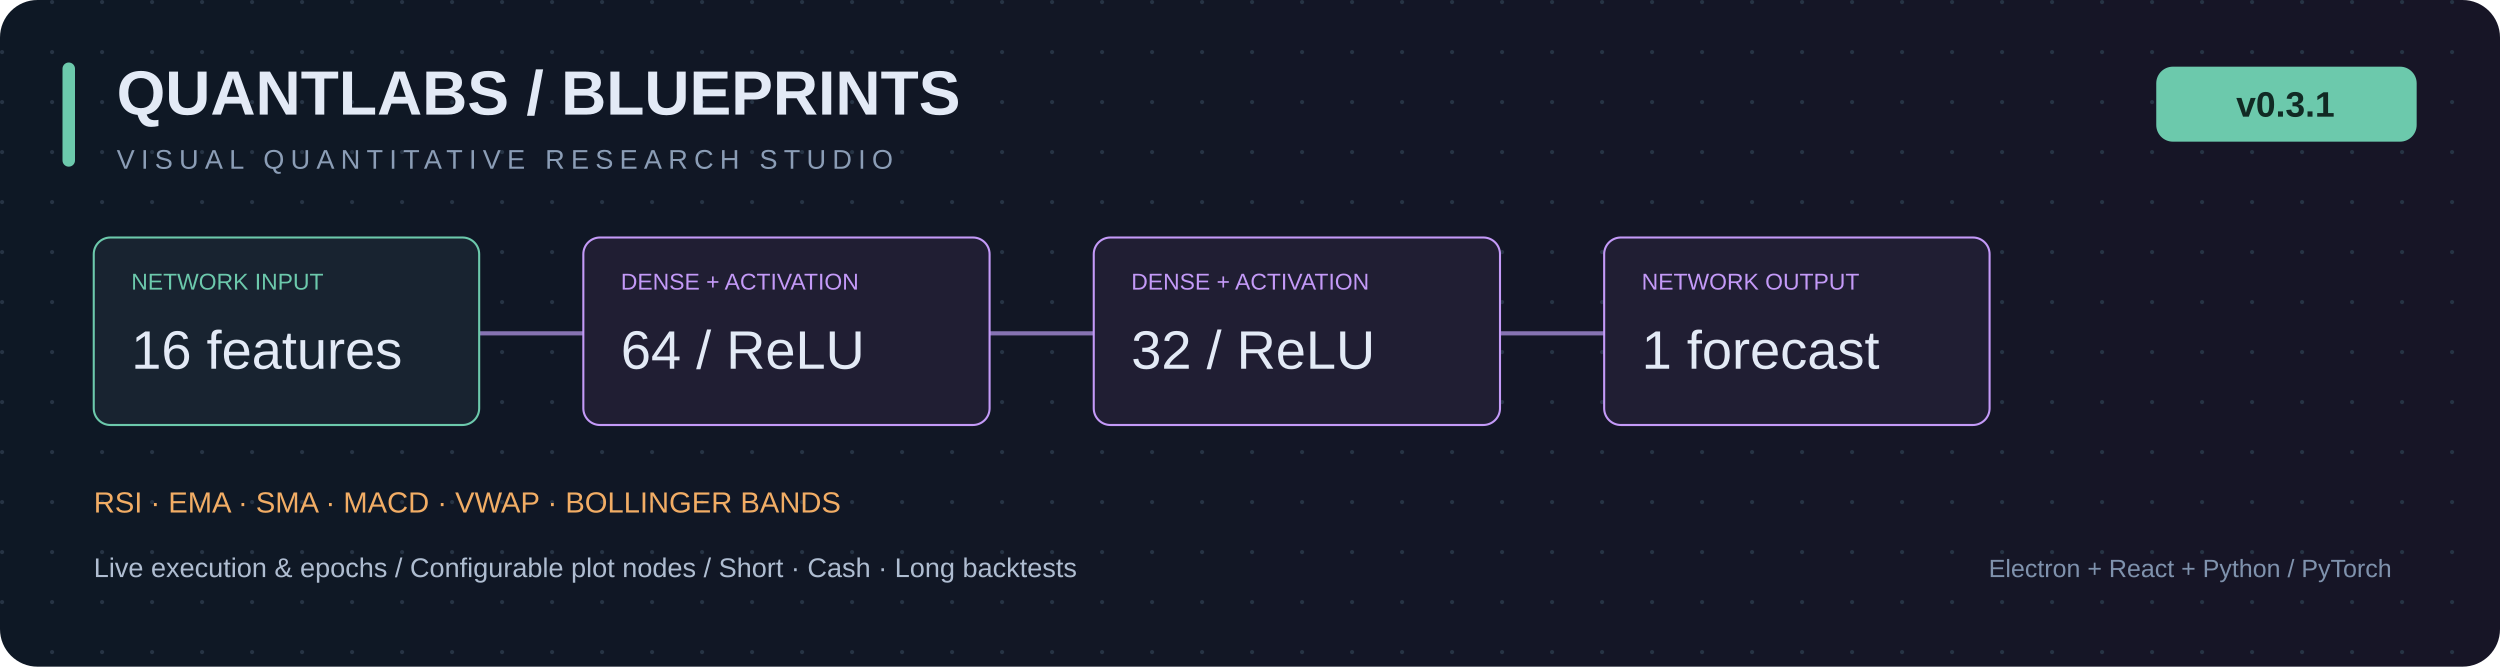
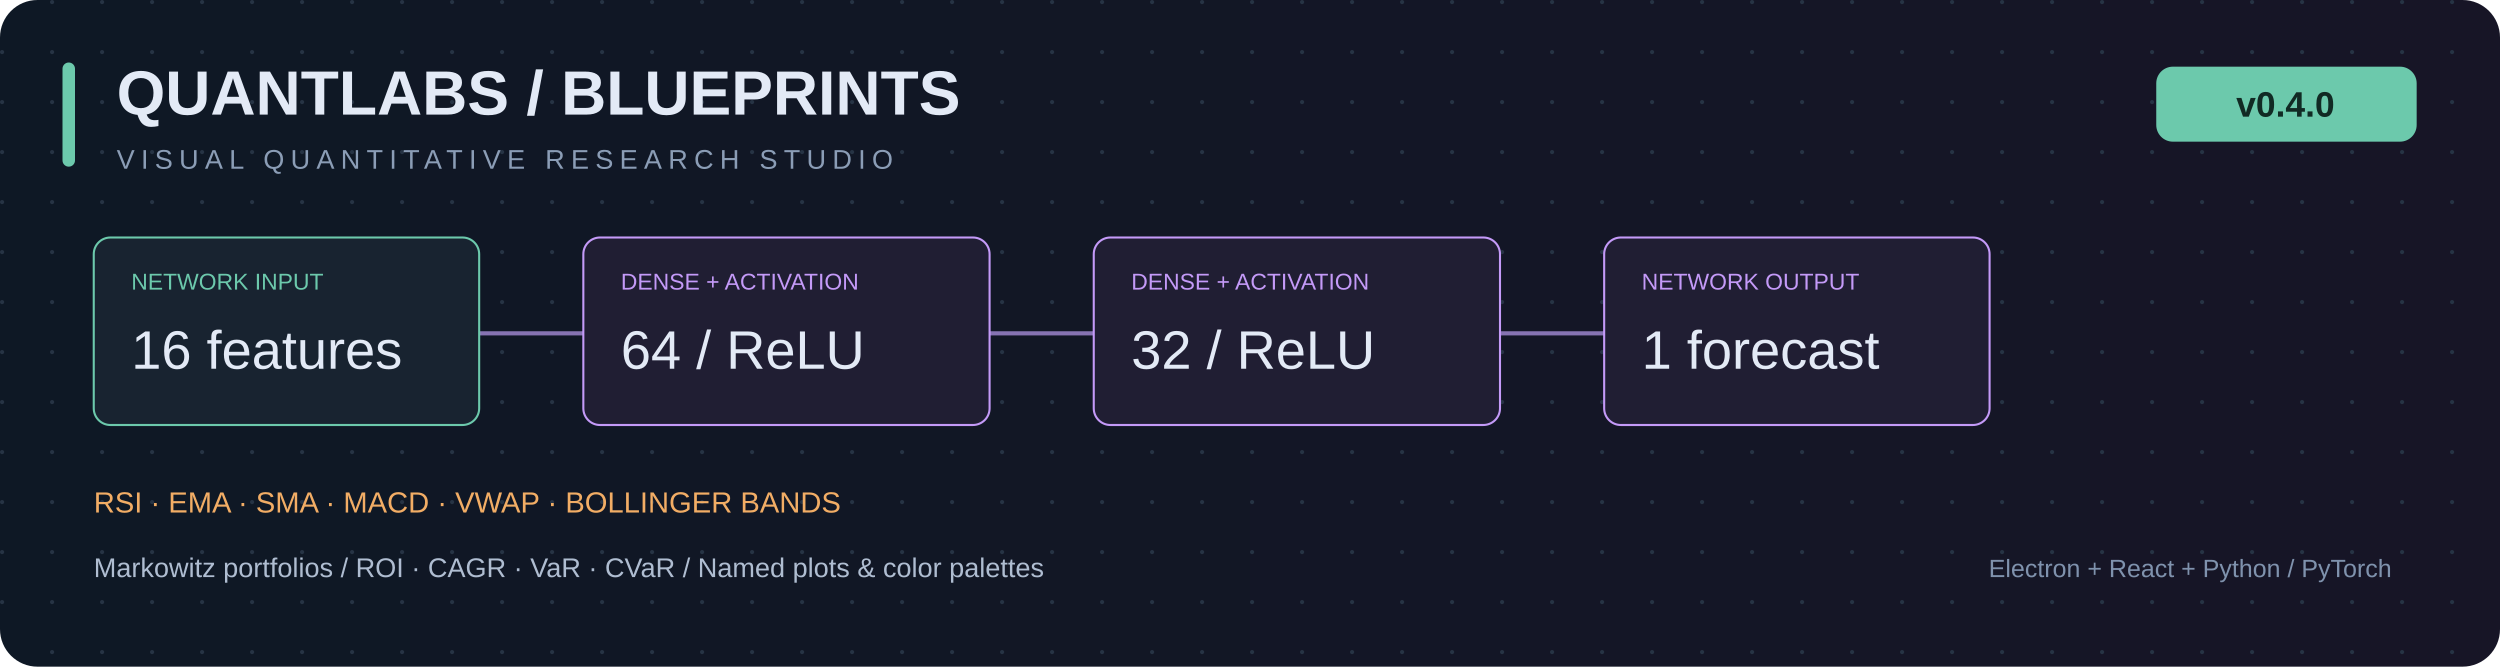
<svg xmlns="http://www.w3.org/2000/svg" width="1200" height="320" viewBox="0 0 1200 320" role="img" aria-labelledby="title description">
  <defs>
    <pattern id="grid" width="24" height="24" patternUnits="userSpaceOnUse">
      <circle cx="1" cy="1" r="1" fill="#263344" />
    </pattern>
    <linearGradient id="bg">
      <stop stop-color="#0e1825" />
      <stop offset="1" stop-color="#171526" />
    </linearGradient>
  </defs>
  <rect width="1200" height="320" rx="18" fill="url(#bg)" />
  <rect width="1200" height="320" rx="18" fill="url(#grid)" />
  <rect x="30" y="30" width="6" height="50" rx="3" fill="#6cc9ac" />
  <text x="56" y="55" font-family="Segoe UI,Arial,sans-serif" font-size="30" font-weight="700" fill="#e3eaf6">QUANTLABS / BLUEPRINTS</text>
  <text x="56" y="81" font-family="Segoe UI,Arial,sans-serif" font-size="13" letter-spacing="3" fill="#8b9db6">VISUAL QUANTITATIVE RESEARCH STUDIO</text>
  <rect x="1035" y="32" width="125" height="36" rx="8" fill="#6cc9ac" />
-   <text x="1097" y="56" text-anchor="middle" fill="#112a24" font-family="Segoe UI,Arial,sans-serif" font-size="17" font-weight="700">v0.3.1</text>
+   <text x="1097" y="56" text-anchor="middle" fill="#112a24" font-family="Segoe UI,Arial,sans-serif" font-size="17" font-weight="700">v0.4.0</text>
  <g stroke="#8673b2" stroke-width="2">
    <path d="M230 160H280M475 160H525M720 160H770" />
  </g>
  <g font-family="Segoe UI,Arial,sans-serif">
    <rect x="45" y="114" width="185" height="90" rx="8" fill="#182330" stroke="#6cc9ac" />
    <text x="63" y="139" fill="#6cc9ac" font-size="11">NETWORK INPUT</text>
    <text x="63" y="177" fill="#e3eaf6" font-size="26">16 features</text>
    <rect x="280" y="114" width="195" height="90" rx="8" fill="#201e33" stroke="#c49af8" />
    <text x="298" y="139" fill="#c49af8" font-size="11">DENSE + ACTIVATION</text>
    <text x="298" y="177" fill="#e3eaf6" font-size="26">64 / ReLU</text>
    <rect x="525" y="114" width="195" height="90" rx="8" fill="#201e33" stroke="#c49af8" />
    <text x="543" y="139" fill="#c49af8" font-size="11">DENSE + ACTIVATION</text>
    <text x="543" y="177" fill="#e3eaf6" font-size="26">32 / ReLU</text>
    <rect x="770" y="114" width="185" height="90" rx="8" fill="#201e33" stroke="#c49af8" />
    <text x="788" y="139" fill="#c49af8" font-size="11">NETWORK OUTPUT</text>
    <text x="788" y="177" fill="#e3eaf6" font-size="26">1 forecast</text>
    <text x="45" y="246" fill="#f2ad65" font-size="14">RSI · EMA · SMA · MACD · VWAP · BOLLINGER BANDS</text>
-     <text x="45" y="277" fill="#afbdd1" font-size="13">Live execution &amp; epochs   /   Configurable plot nodes   /   Short · Cash · Long backtests</text>
+     <text x="45" y="277" fill="#afbdd1" font-size="13">Markowitz portfolios   /   ROI · CAGR · VaR · CVaR   /   Named plots &amp; color palettes</text>
    <text x="1148" y="277" text-anchor="end" fill="#7f92ad" font-size="12">Electron + React + Python / PyTorch</text>
  </g>
</svg>
